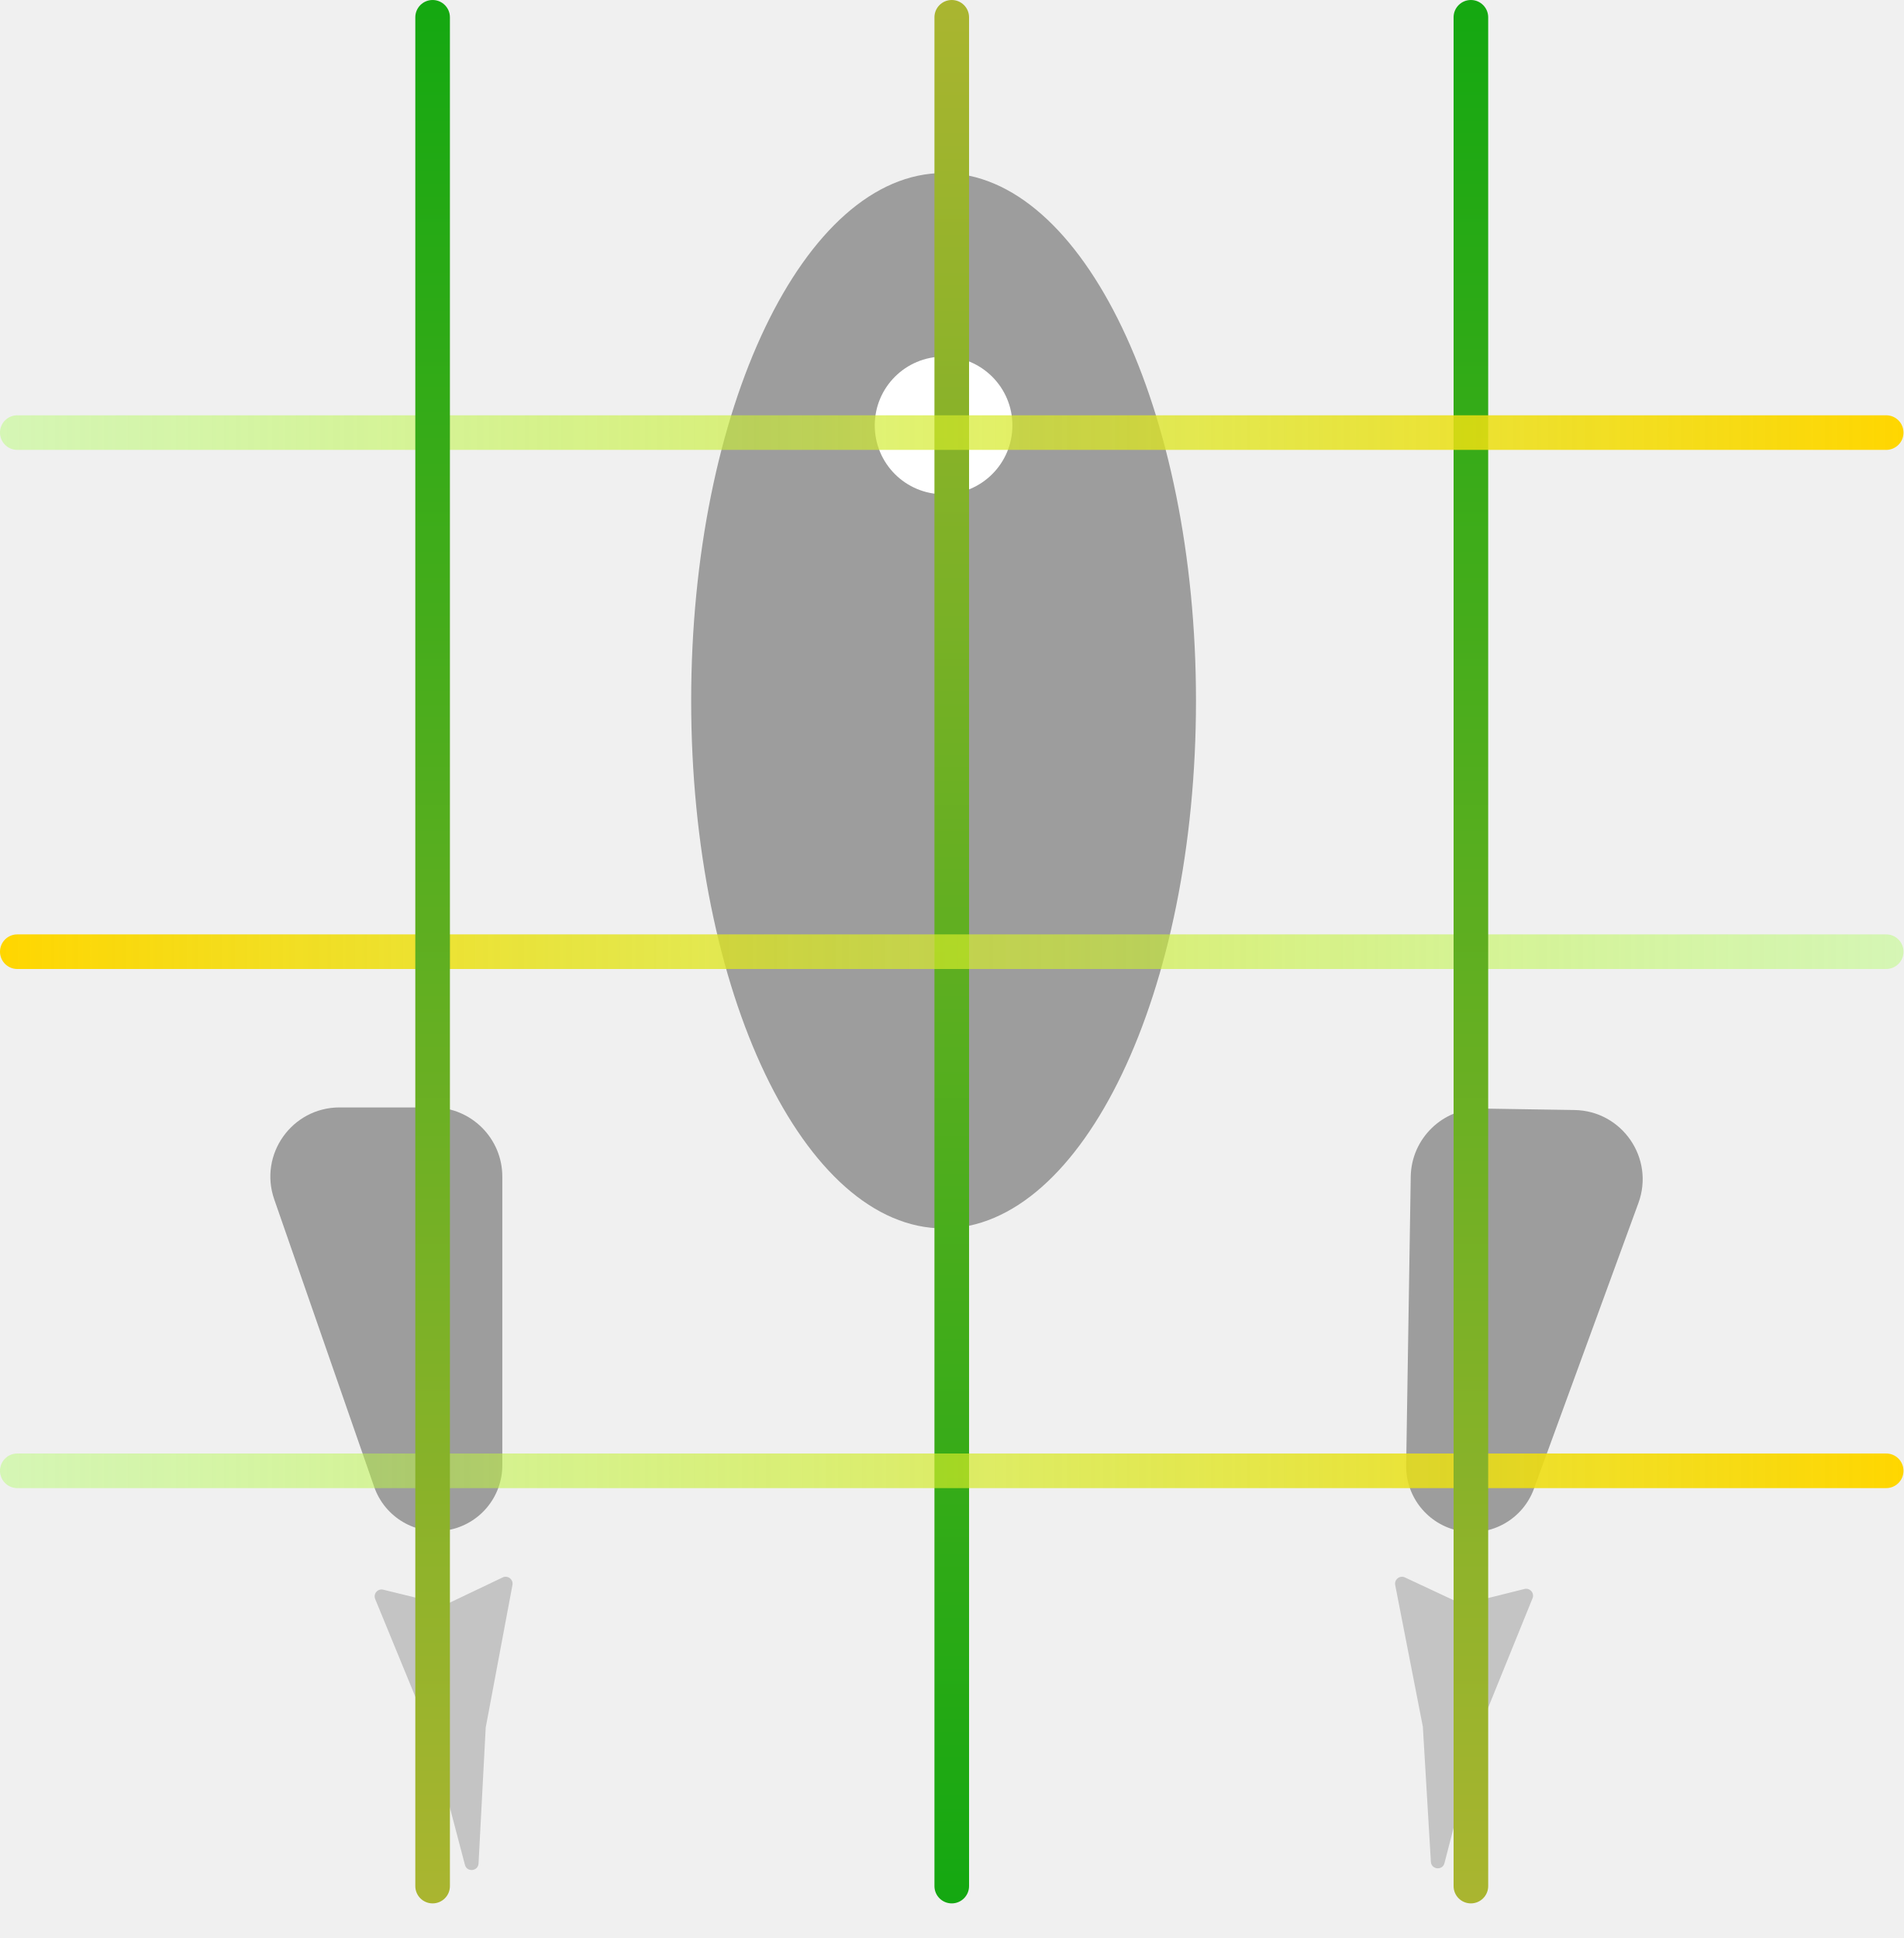
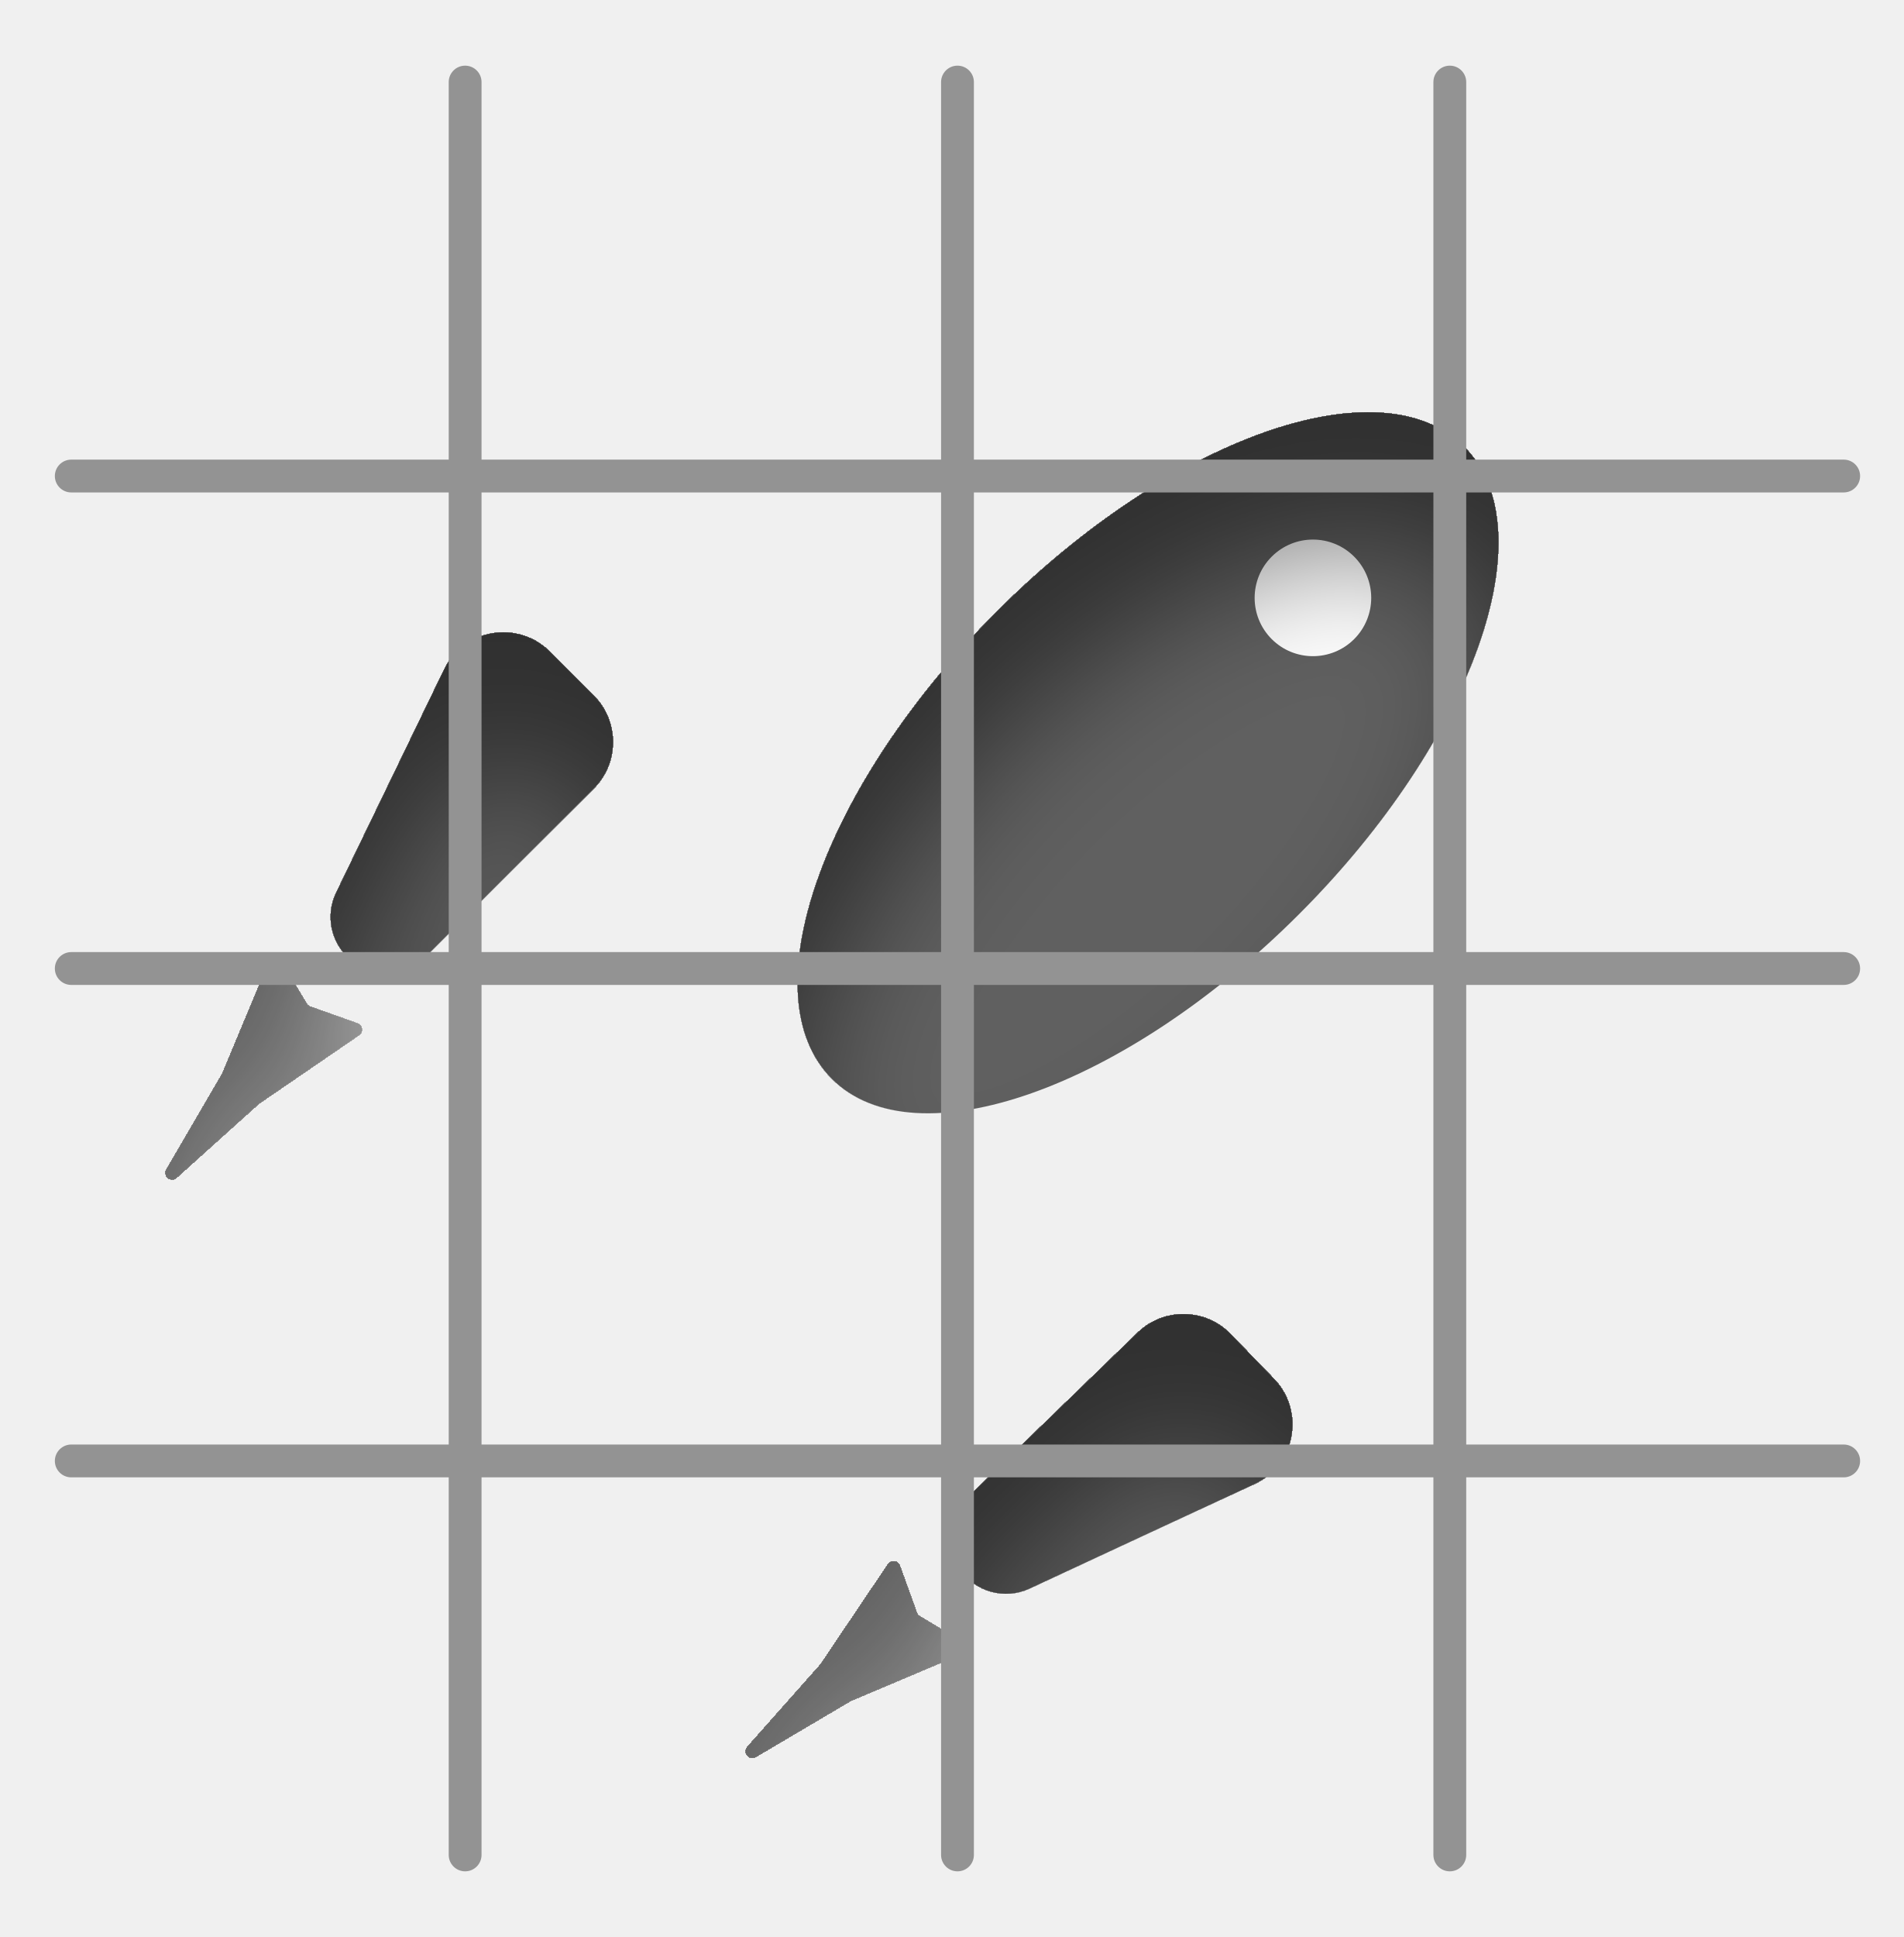
- <svg xmlns="http://www.w3.org/2000/svg" width="55" height="56" viewBox="0 0 55 56" fill="none">
-   <path d="M41.737 53.836C41.681 54.057 41.358 54.026 41.344 53.798L41.112 49.894L40.313 45.8C40.282 45.64 40.446 45.512 40.594 45.581L42.197 46.331C42.239 46.35 42.286 46.355 42.331 46.343L44.047 45.915C44.206 45.875 44.343 46.032 44.281 46.184L42.713 50.049L41.737 53.836Z" fill="#C4C4C4" />
-   <path d="M47.341 34.761C47.813 33.469 46.87 32.097 45.494 32.075L42.794 32.032C41.69 32.014 40.78 32.895 40.762 34L40.63 42.338C40.615 43.26 41.264 44.06 42.169 44.237C43.087 44.416 43.999 43.901 44.321 43.022L47.341 34.761Z" fill="#9D9D9D" />
-   <ellipse cx="27.264" cy="20.248" rx="7.293" ry="15.248" fill="#9D9D9D" />
-   <path d="M7.924 34.657C7.472 33.357 8.437 32 9.813 32L12.514 32C13.618 32 14.514 32.895 14.514 34L14.514 42.34C14.514 43.262 13.852 44.051 12.945 44.213C12.024 44.378 11.12 43.849 10.812 42.965L9.173 38.249L7.924 34.657Z" fill="#9D9D9D" />
-   <rect x="25.275" y="10.304" width="3.978" height="3.978" rx="1.989" fill="white" />
-   <path d="M13.827 53.846C13.815 54.074 13.492 54.107 13.434 53.887L12.434 50.084L10.841 46.206C10.778 46.054 10.914 45.896 11.073 45.935L12.793 46.357C12.837 46.368 12.885 46.363 12.926 46.343L14.524 45.581C14.672 45.511 14.837 45.638 14.807 45.799L14.034 49.92L13.827 53.846Z" fill="#C4C4C4" />
-   <rect x="28" y="55" width="1" height="55" rx="0.5" transform="rotate(-180 28 55)" fill="url(#paint0_linear)" />
-   <rect y="28" width="1" height="55" rx="0.5" transform="rotate(-90 0 28)" fill="url(#paint1_linear)" />
-   <rect x="55" y="42" width="1" height="55" rx="0.5" transform="rotate(90 55 42)" fill="url(#paint2_linear)" />
-   <rect x="42" width="1" height="55" rx="0.5" fill="url(#paint3_linear)" />
-   <rect x="55" y="12" width="1" height="55" rx="0.5" transform="rotate(90 55 12)" fill="url(#paint4_linear)" />
-   <rect x="12" width="1" height="55" rx="0.5" fill="url(#paint5_linear)" />
+ <svg xmlns="http://www.w3.org/2000/svg" width="58" height="59" viewBox="0 0 58 59" fill="none">
+   <g filter="url(#filter0_i)">
+     <path d="M23.024 53.515C22.827 53.631 22.621 53.381 22.773 53.21L25.001 50.7L27.058 47.646C27.15 47.51 27.357 47.536 27.412 47.689L27.934 49.128C27.95 49.171 27.98 49.208 28.019 49.231L29.331 50.019C29.472 50.103 29.457 50.311 29.306 50.375L25.914 51.809L23.024 53.515Z" fill="#C4C4C4" />
+     <path d="M38.218 45.204C39.466 44.625 39.769 42.987 38.812 41.999L37.492 40.636C36.723 39.843 35.457 39.823 34.663 40.592L29.468 45.625C28.876 46.198 28.781 47.112 29.241 47.795V47.795C29.708 48.488 30.609 48.739 31.367 48.387L38.218 45.204Z" fill="#606060" />
+     <path d="M13.534 20.391C14.134 19.153 15.776 18.876 16.749 19.849L18.09 21.19C18.871 21.971 18.871 23.237 18.09 24.018L12.975 29.134C12.393 29.716 11.477 29.797 10.801 29.326V29.326C10.116 28.848 9.879 27.943 10.243 27.191L12.185 23.178L13.534 20.391Z" fill="#606060" />
+     <ellipse cx="34.977" cy="23.235" rx="6.513" ry="13.617" transform="rotate(45 34.977 23.2345)" fill="#606060" />
+     <rect x="40.001" y="15.699" width="3.552" height="3.552" rx="1.776" transform="rotate(45 40.0007 15.6989)" fill="white" />
+     <path d="M5.377 35.874C5.208 36.027 4.956 35.822 5.071 35.625L6.771 32.711L8.198 29.294C8.261 29.143 8.469 29.128 8.554 29.268L9.347 30.577C9.371 30.617 9.408 30.647 9.452 30.662L10.895 31.173C11.049 31.228 11.076 31.434 10.941 31.527L7.885 33.618L5.377 35.874Z" fill="#C4C4C4" />
+   </g>
+   <rect x="29.671" y="57" width="1" height="55" rx="0.5" transform="rotate(-180 29.6713 57)" fill="#939393" />
+   <rect x="1.671" y="30" width="1" height="55" rx="0.5" transform="rotate(-90 1.67126 30)" fill="#939393" />
+   <rect x="56.671" y="44" width="1" height="55" rx="0.5" transform="rotate(90 56.6713 44)" fill="#939393" />
+   <rect x="43.671" y="2" width="1" height="55" rx="0.5" fill="#939393" />
+   <rect x="56.671" y="14" width="1" height="55" rx="0.5" transform="rotate(90 56.6713 14)" fill="#939393" />
+   <rect x="13.671" y="2" width="1" height="55" rx="0.5" fill="#939393" />
  <defs>
-     <linearGradient id="paint0_linear" x1="28.5" y1="55" x2="28.5" y2="110" gradientUnits="userSpaceOnUse">
-       <stop stop-color="#14A811" />
-       <stop offset="1" stop-color="#AAB530" />
-     </linearGradient>
-     <linearGradient id="paint1_linear" x1="0.5" y1="28" x2="0.5" y2="83" gradientUnits="userSpaceOnUse">
-       <stop stop-color="#FFD600" />
-       <stop offset="1" stop-color="#A9FF53" stop-opacity="0.38" />
-     </linearGradient>
-     <linearGradient id="paint2_linear" x1="55.5" y1="42" x2="55.5" y2="97" gradientUnits="userSpaceOnUse">
-       <stop stop-color="#FFD600" />
-       <stop offset="1" stop-color="#A9FF53" stop-opacity="0.38" />
-     </linearGradient>
-     <linearGradient id="paint3_linear" x1="42.5" y1="0" x2="42.5" y2="55" gradientUnits="userSpaceOnUse">
-       <stop stop-color="#14A811" />
-       <stop offset="1" stop-color="#AAB530" />
-     </linearGradient>
-     <linearGradient id="paint4_linear" x1="55.5" y1="12" x2="55.5" y2="67" gradientUnits="userSpaceOnUse">
-       <stop stop-color="#FFD600" />
-       <stop offset="1" stop-color="#A9FF53" stop-opacity="0.38" />
-     </linearGradient>
-     <linearGradient id="paint5_linear" x1="12.5" y1="0" x2="12.5" y2="55" gradientUnits="userSpaceOnUse">
-       <stop stop-color="#14A811" />
-       <stop offset="1" stop-color="#AAB530" />
-     </linearGradient>
+     <filter id="filter0_i" x="3.739" y="9.001" width="45.472" height="49.841" filterUnits="userSpaceOnUse" color-interpolation-filters="sRGB">
+       <feFlood flood-opacity="0" result="BackgroundImageFix" />
+       <feBlend mode="normal" in="SourceGraphic" in2="BackgroundImageFix" result="shape" />
+       <feColorMatrix in="SourceAlpha" type="matrix" values="0 0 0 0 0 0 0 0 0 0 0 0 0 0 0 0 0 0 127 0" result="hardAlpha" />
+       <feOffset dy="4" />
+       <feGaussianBlur stdDeviation="2" />
+       <feComposite in2="hardAlpha" operator="arithmetic" k2="-1" k3="1" />
+       <feColorMatrix type="matrix" values="0 0 0 0 0 0 0 0 0 0 0 0 0 0 0 0 0 0 0.5 0" />
+       <feBlend mode="normal" in2="shape" result="effect1_innerShadow" />
+     </filter>
  </defs>
</svg>
